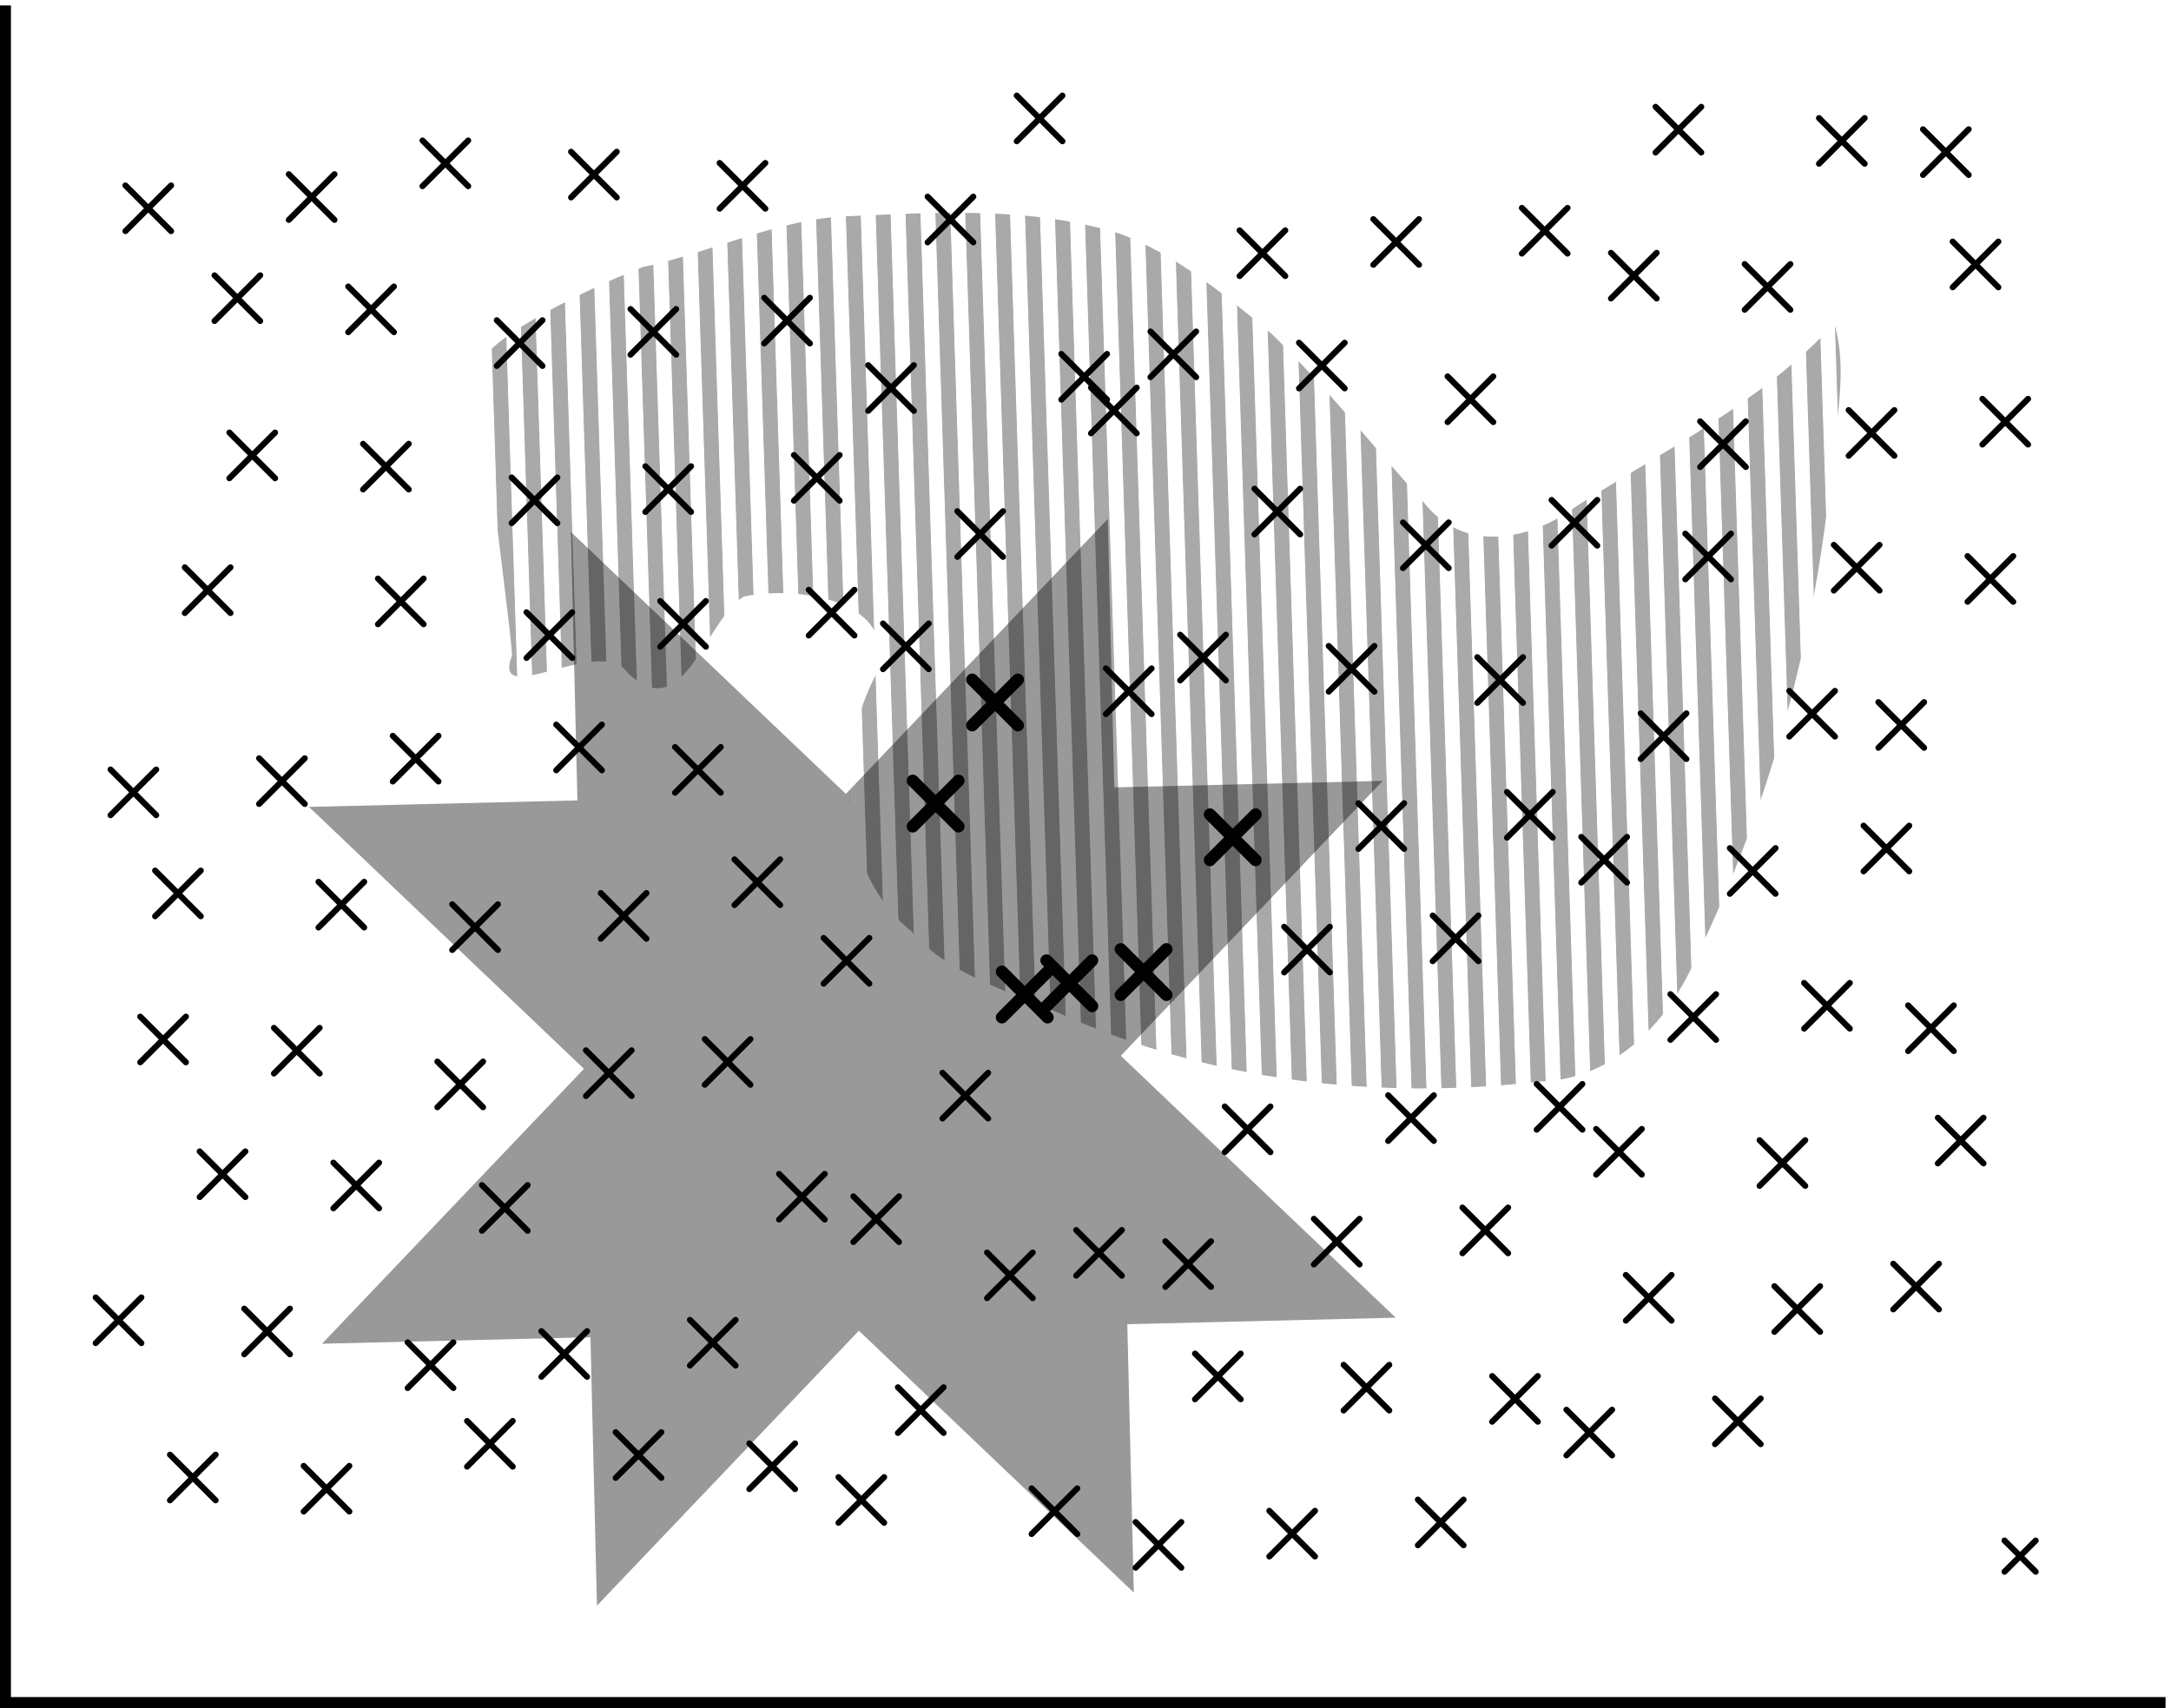
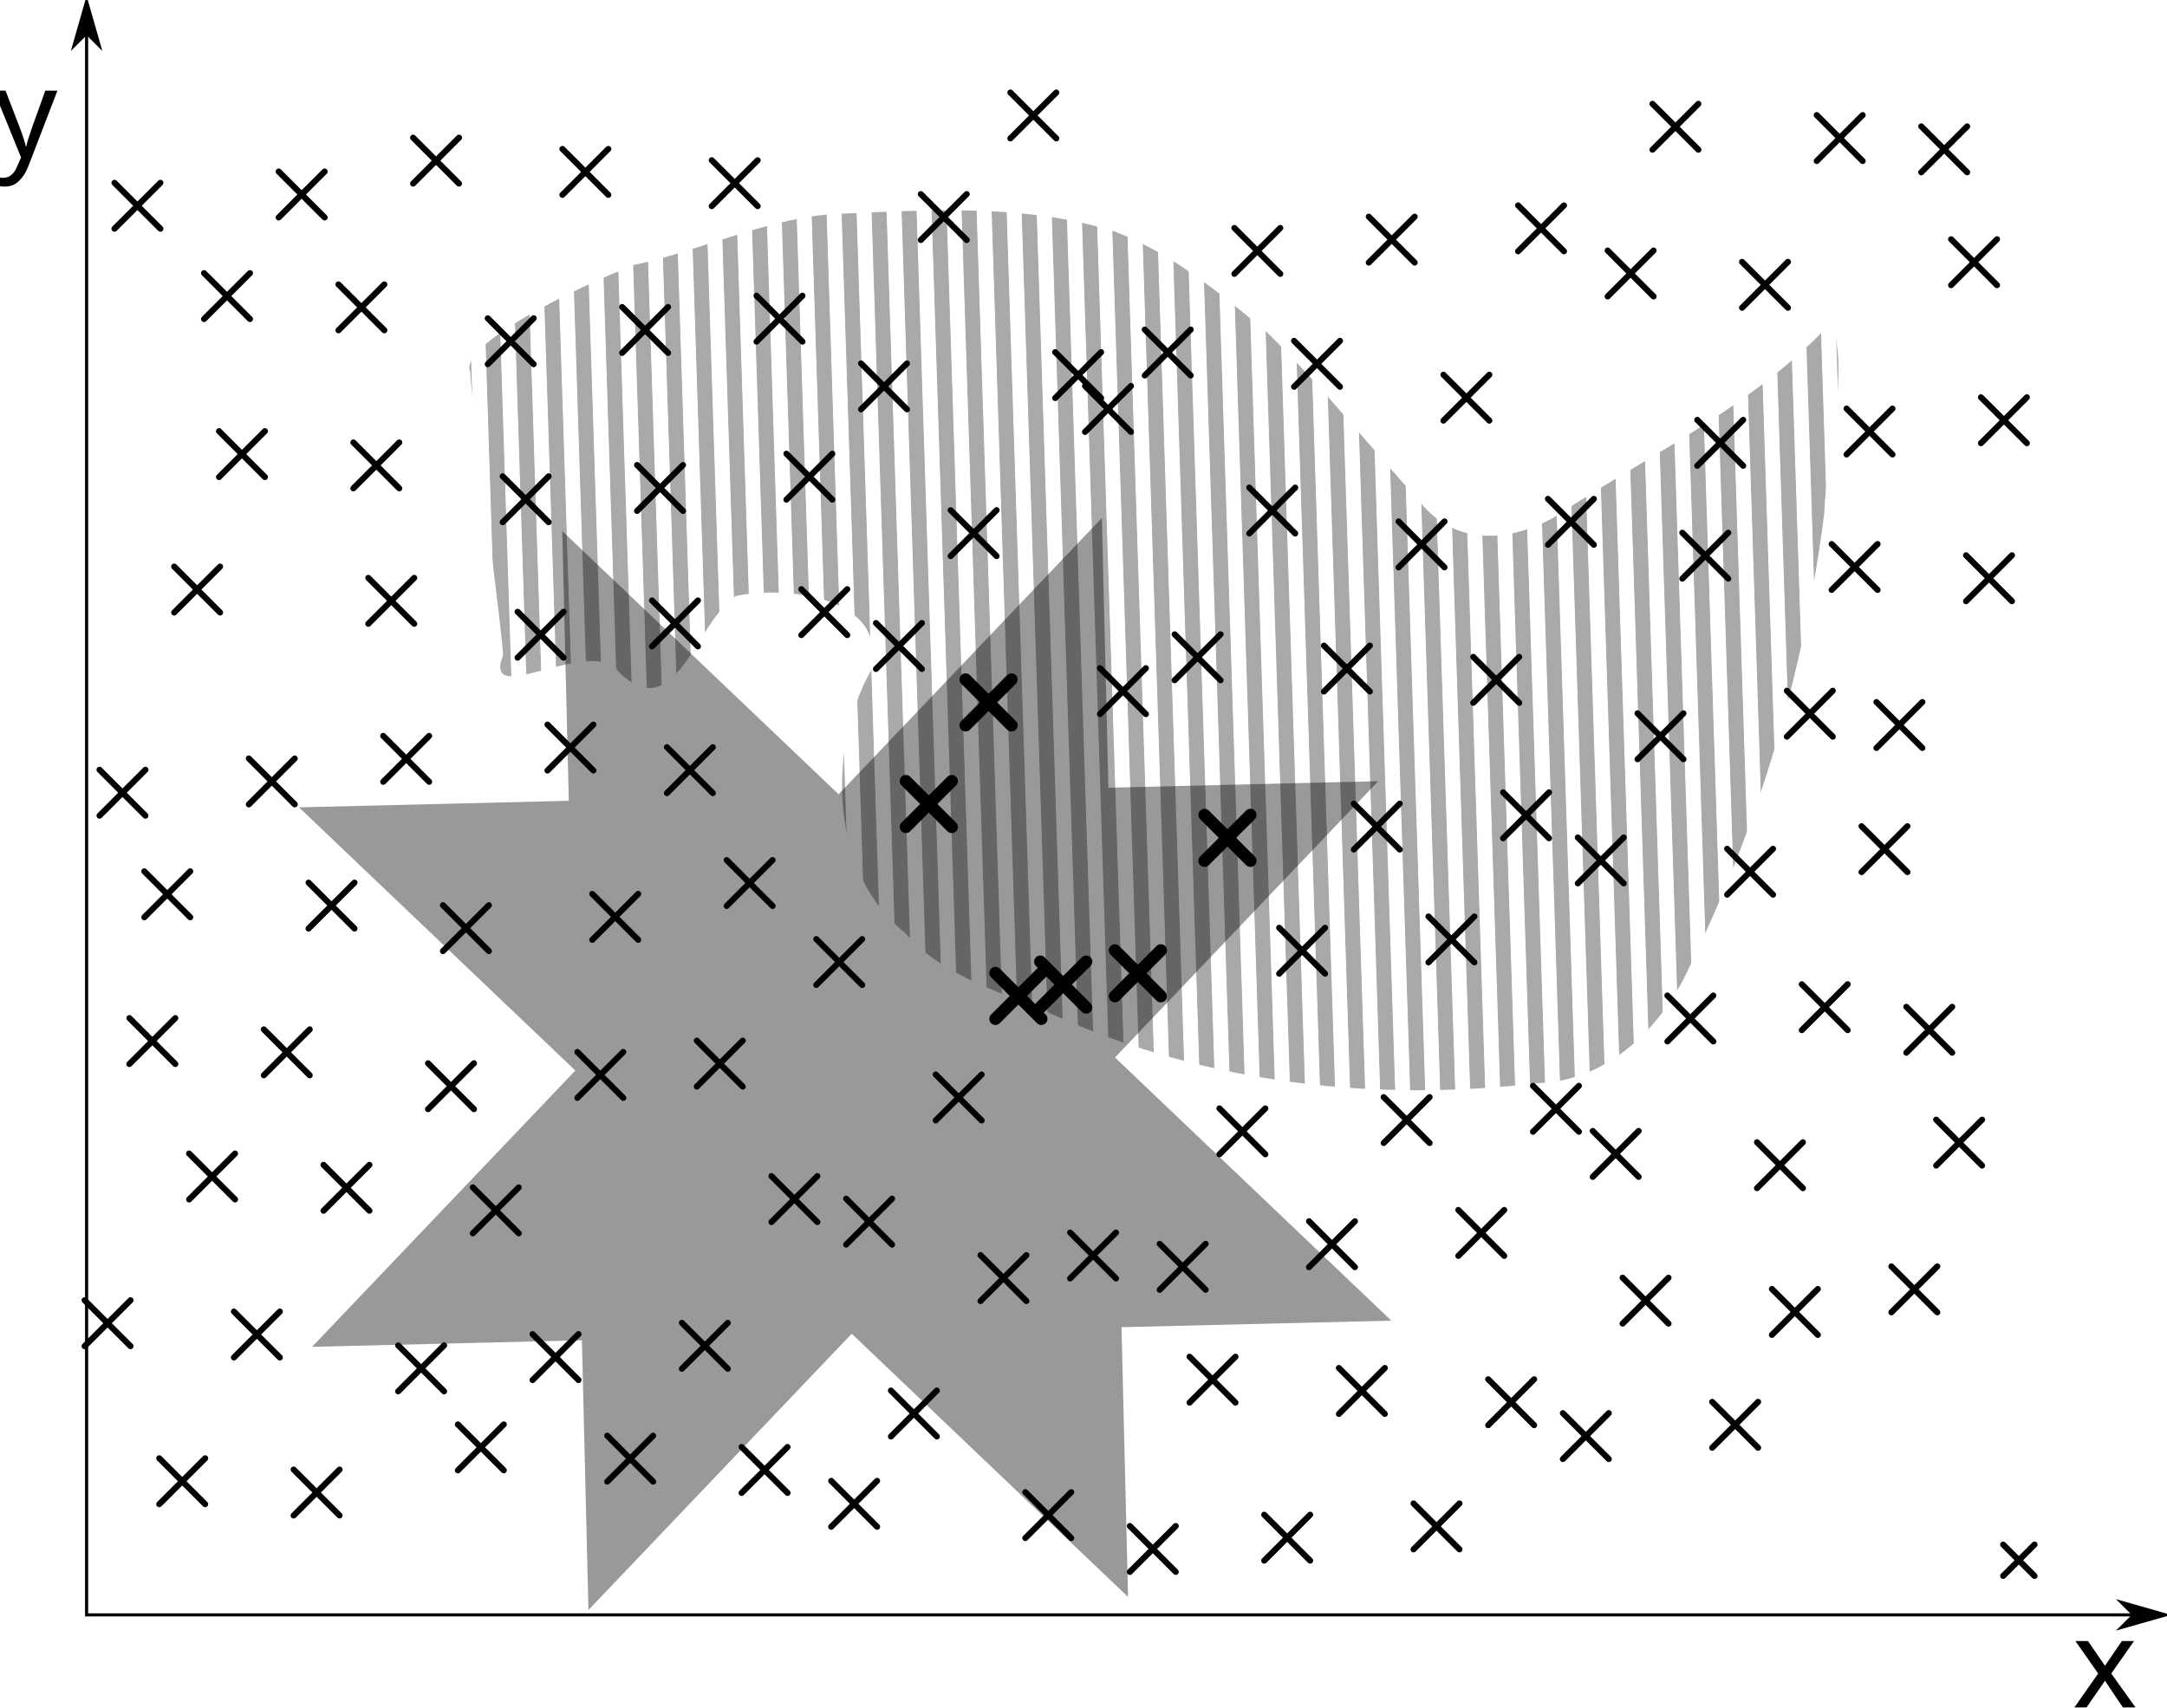
- <svg xmlns="http://www.w3.org/2000/svg" xmlns:xlink="http://www.w3.org/1999/xlink" width="70.354" height="55.354" id="svg2" version="1.1">
+ <svg xmlns="http://www.w3.org/2000/svg" xmlns:xlink="http://www.w3.org/1999/xlink" width="69.867" height="55.063" id="svg2" version="1.1">
  <defs id="defs4">
-     <pattern xlink:href="#Strips1_1" id="pattern8407" patternTransform="matrix(0.4834057,-0.01555934,0.03318862,1.031121,354.8228,394.5472)" />
+     <marker orient="auto" refY="0" refX="0" id="Arrow1Lstart" style="overflow:visible">
+       <path id="path3896" d="M 0,0 5,-5 -12.5,0 5,5 0,0 z" style="fill-rule:evenodd;stroke:#000000;stroke-width:1pt" transform="matrix(0.8,0,0,0.8,10,0)" />
+     </marker>
+     <marker orient="auto" refY="0" refX="0" id="Arrow1Lend" style="overflow:visible">
+       <path id="path3899" d="M 0,0 5,-5 -12.5,0 5,5 0,0 z" style="fill-rule:evenodd;stroke:#000000;stroke-width:1pt" transform="matrix(-0.8,0,0,-0.8,-10,0)" />
+     </marker>
+     <pattern xlink:href="#Strips1_1" id="pattern8407" patternTransform="matrix(0.4834057,-0.01555934,0.03318862,1.031121,357.8228,394.5465)" />
    <pattern id="Strips1_1" patternTransform="translate(0,0) scale(10,10)" height="1" width="2" patternUnits="userSpaceOnUse">
      <rect id="rect5108" height="2" width="1" y="-0.5" x="0" style="fill:black;stroke:none" />
    </pattern>
    <linearGradient id="linearGradient6521">
      <stop style="stop-color:#000000;stop-opacity:1;" offset="0" id="stop6523" />
      <stop id="stop6793" offset="0.326" style="stop-color:#ffffff;stop-opacity:1;" />
      <stop id="stop6791" offset="0.66" style="stop-color:#000000;stop-opacity:1;" />
      <stop style="stop-color:#ffffff;stop-opacity:1;" offset="1" id="stop6525" />
    </linearGradient>
  </defs>
-   <g id="layer1" transform="translate(-189.8228,-202.185)">
-     <path style="fill:none;stroke:#000000;stroke-width:0.354;stroke-linecap:butt;stroke-linejoin:miter;stroke-miterlimit:4;stroke-opacity:1;stroke-dasharray:none" d="m 260,257.362 -70,0 0,-55" id="path2987" />
+   <g id="layer1" transform="translate(-190.196,-202.299)">
+     <path style="fill:none;stroke:#000000;stroke-width:0.1;stroke-linecap:butt;stroke-linejoin:miter;stroke-miterlimit:4;stroke-opacity:1;stroke-dasharray:none;marker-start:url(#Arrow1Lstart);marker-end:url(#Arrow1Lend)" d="m 260.001,254.379 -67.013,0 0,-52.018" id="path2987" />
    <path style="opacity:0.338;fill:url(#pattern8407);fill-opacity:1;stroke:none" d="m 205.365,214.305 c -0.443,-0.866 3.397,-2.731 5.276,-3.461 2.123,-0.45 4.47,-1.582 6.633,-1.651 2.942,-0.127 5.979,-0.324 8.844,0.568 1.817,0.68 3.393,1.973 4.906,3.235 1.739,1.698 3.274,3.631 4.909,5.435 1.314,1.724 3.475,1.279 4.991,0.148 2.859,-1.813 5.963,-3.339 8.342,-5.905 0.557,1.844 -0.187,4.151 -0.253,6.179 -0.642,5.03 -2.079,9.946 -4.257,14.43 -0.92,2.151 -2.73,3.886 -4.983,3.947 -5.23,0.618 -10.632,0.02 -15.523,-2.163 -1.665,-0.744 -3.667,-1.262 -4.873,-2.684 -2.393,-1.89 -2.557,-5.831 -1.107,-8.448 0.638,-2.444 -2.871,-2.752 -4.349,-2.413 -1.272,0.801 -1.935,4.249 -3.767,2.458 -0.877,-1.238 -4.419,1.24 -3.745,-0.536 0.083,-0.042 -1.13,-9.101 -1.045,-9.138" id="path4387" />
    <path style="fill:#000000;fill-opacity:0.399;stroke:none" d="m 225.933,227.703 8.699,-0.211 -8.488,8.91 8.91,8.488 -8.699,0.211 0.211,8.699 -8.91,-8.488 -8.488,8.91 -0.211,-8.699 -8.699,0.211 8.488,-8.91 -8.91,-8.488 8.699,-0.211 -0.211,-8.699 8.91,8.488 8.488,-8.91 z" id="path5895" />
    <path id="path6062" style="fill:none;stroke:#020002;stroke-width:0.195;stroke-linecap:round;stroke-linejoin:miter;stroke-miterlimit:3.6;stroke-opacity:1;stroke-dasharray:none;stroke-dashoffset:0" d="m 195.367,208.195 -1.48,1.48 m 0,-1.48 1.48,1.48" />
    <path id="path6062-1" style="fill:none;stroke:#020002;stroke-width:0.195;stroke-linecap:round;stroke-linejoin:miter;stroke-miterlimit:3.6;stroke-opacity:1;stroke-dasharray:none;stroke-dashoffset:0" d="m 200.662,207.831 -1.48,1.48 m 0,-1.48 1.48,1.48" />
    <path id="path6062-7" style="fill:none;stroke:#020002;stroke-width:0.195;stroke-linecap:round;stroke-linejoin:miter;stroke-miterlimit:3.6;stroke-opacity:1;stroke-dasharray:none;stroke-dashoffset:0" d="m 214.624,207.467 -1.48,1.48 m 0,-1.48 1.48,1.48" />
    <path id="path6062-4" style="fill:none;stroke:#020002;stroke-width:0.195;stroke-linecap:round;stroke-linejoin:miter;stroke-miterlimit:3.6;stroke-opacity:1;stroke-dasharray:none;stroke-dashoffset:0" d="m 209.809,207.103 -1.48,1.48 m 0,-1.48 1.48,1.48" />
    <path id="path6062-0" style="fill:none;stroke:#020002;stroke-width:0.195;stroke-linecap:round;stroke-linejoin:miter;stroke-miterlimit:3.6;stroke-opacity:1;stroke-dasharray:none;stroke-dashoffset:0" d="m 204.995,206.739 -1.48,1.48 m 0,-1.48 1.48,1.48" />
    <path id="path6062-9" style="fill:none;stroke:#020002;stroke-width:0.195;stroke-linecap:round;stroke-linejoin:miter;stroke-miterlimit:3.6;stroke-opacity:1;stroke-dasharray:none;stroke-dashoffset:0" d="m 221.364,208.559 -1.48,1.48 m 0,-1.48 1.48,1.48" />
    <path id="path6062-1-4" style="fill:none;stroke:#020002;stroke-width:0.195;stroke-linecap:round;stroke-linejoin:miter;stroke-miterlimit:3.6;stroke-opacity:1;stroke-dasharray:none;stroke-dashoffset:0" d="m 224.252,205.283 -1.48,1.48 m 0,-1.48 1.48,1.48" />
    <path id="path6062-7-8" style="fill:none;stroke:#020002;stroke-width:0.195;stroke-linecap:round;stroke-linejoin:miter;stroke-miterlimit:3.6;stroke-opacity:1;stroke-dasharray:none;stroke-dashoffset:0" d="m 240.621,208.923 -1.48,1.48 m 0,-1.48 1.48,1.48" />
    <path id="path6062-4-8" style="fill:none;stroke:#020002;stroke-width:0.195;stroke-linecap:round;stroke-linejoin:miter;stroke-miterlimit:3.6;stroke-opacity:1;stroke-dasharray:none;stroke-dashoffset:0" d="m 235.807,209.287 -1.48,1.48 m 0,-1.48 1.48,1.48" />
    <path id="path6062-0-2" style="fill:none;stroke:#020002;stroke-width:0.195;stroke-linecap:round;stroke-linejoin:miter;stroke-miterlimit:3.6;stroke-opacity:1;stroke-dasharray:none;stroke-dashoffset:0" d="m 231.474,209.651 -1.48,1.48 m 0,-1.48 1.48,1.48" />
    <path id="path6062-45" style="fill:none;stroke:#020002;stroke-width:0.195;stroke-linecap:round;stroke-linejoin:miter;stroke-miterlimit:3.6;stroke-opacity:1;stroke-dasharray:none;stroke-dashoffset:0" d="m 198.255,211.108 -1.48,1.48 m 0,-1.48 1.48,1.48" />
    <path id="path6062-1-5" style="fill:none;stroke:#020002;stroke-width:0.195;stroke-linecap:round;stroke-linejoin:miter;stroke-miterlimit:3.6;stroke-opacity:1;stroke-dasharray:none;stroke-dashoffset:0" d="m 202.588,211.471 -1.48,1.48 m 0,-1.48 1.48,1.48" />
    <path id="path6062-7-1" style="fill:none;stroke:#020002;stroke-width:0.195;stroke-linecap:round;stroke-linejoin:miter;stroke-miterlimit:3.6;stroke-opacity:1;stroke-dasharray:none;stroke-dashoffset:0" d="m 216.068,211.836 -1.48,1.48 m 0,-1.48 1.48,1.48" />
    <path id="path6062-4-7" style="fill:none;stroke:#020002;stroke-width:0.195;stroke-linecap:round;stroke-linejoin:miter;stroke-miterlimit:3.6;stroke-opacity:1;stroke-dasharray:none;stroke-dashoffset:0" d="m 211.735,212.2 -1.48,1.48 m 0,-1.48 1.48,1.48" />
    <path id="path6062-0-1" style="fill:none;stroke:#020002;stroke-width:0.195;stroke-linecap:round;stroke-linejoin:miter;stroke-miterlimit:3.6;stroke-opacity:1;stroke-dasharray:none;stroke-dashoffset:0" d="m 207.402,212.564 -1.48,1.48 m 0,-1.48 1.48,1.48" />
    <path id="path6062-15" style="fill:none;stroke:#020002;stroke-width:0.195;stroke-linecap:round;stroke-linejoin:miter;stroke-miterlimit:3.6;stroke-opacity:1;stroke-dasharray:none;stroke-dashoffset:0" d="m 219.438,214.02 -1.48,1.48 m 0,-1.48 1.48,1.48" />
    <path id="path6062-1-2" style="fill:none;stroke:#020002;stroke-width:0.195;stroke-linecap:round;stroke-linejoin:miter;stroke-miterlimit:3.6;stroke-opacity:1;stroke-dasharray:none;stroke-dashoffset:0" d="m 225.697,213.656 -1.48,1.48 m 0,-1.48 1.48,1.48" />
    <path id="path6062-7-7" style="fill:none;stroke:#020002;stroke-width:0.195;stroke-linecap:round;stroke-linejoin:miter;stroke-miterlimit:3.6;stroke-opacity:1;stroke-dasharray:none;stroke-dashoffset:0" d="m 238.214,214.384 -1.48,1.48 m 0,-1.48 1.48,1.48" />
    <path id="path6062-4-6" style="fill:none;stroke:#020002;stroke-width:0.195;stroke-linecap:round;stroke-linejoin:miter;stroke-miterlimit:3.6;stroke-opacity:1;stroke-dasharray:none;stroke-dashoffset:0" d="m 233.399,213.292 -1.48,1.48 m 0,-1.48 1.48,1.48" />
    <path id="path6062-0-14" style="fill:none;stroke:#020002;stroke-width:0.195;stroke-linecap:round;stroke-linejoin:miter;stroke-miterlimit:3.6;stroke-opacity:1;stroke-dasharray:none;stroke-dashoffset:0" d="m 228.585,212.928 -1.48,1.48 m 0,-1.48 1.48,1.48" />
    <path id="path6062-2" style="fill:none;stroke:#020002;stroke-width:0.195;stroke-linecap:round;stroke-linejoin:miter;stroke-miterlimit:3.6;stroke-opacity:1;stroke-dasharray:none;stroke-dashoffset:0" d="m 244.954,205.647 -1.48,1.48 m 0,-1.48 1.48,1.48" />
    <path id="path6062-1-3" style="fill:none;stroke:#020002;stroke-width:0.195;stroke-linecap:round;stroke-linejoin:miter;stroke-miterlimit:3.6;stroke-opacity:1;stroke-dasharray:none;stroke-dashoffset:0" d="m 250.25,206.011 -1.48,1.48 m 0,-1.48 1.48,1.48" />
    <path id="path6062-7-2" style="fill:none;stroke:#020002;stroke-width:0.195;stroke-linecap:round;stroke-linejoin:miter;stroke-miterlimit:3.6;stroke-opacity:1;stroke-dasharray:none;stroke-dashoffset:0" d="m 247.842,210.744 -1.48,1.48 m 0,-1.48 1.48,1.48" />
    <path id="path6062-4-2" style="fill:none;stroke:#020002;stroke-width:0.195;stroke-linecap:round;stroke-linejoin:miter;stroke-miterlimit:3.6;stroke-opacity:1;stroke-dasharray:none;stroke-dashoffset:0" d="m 243.509,210.379 -1.48,1.48 m 0,-1.48 1.48,1.48" />
    <path id="path6062-0-16" style="fill:none;stroke:#020002;stroke-width:0.195;stroke-linecap:round;stroke-linejoin:miter;stroke-miterlimit:3.6;stroke-opacity:1;stroke-dasharray:none;stroke-dashoffset:0" d="m 253.62,206.375 -1.48,1.48 m 0,-1.48 1.48,1.48" />
    <path id="path6062-0-16-8" style="fill:none;stroke:#020002;stroke-width:0.195;stroke-linecap:round;stroke-linejoin:miter;stroke-miterlimit:3.6;stroke-opacity:1;stroke-dasharray:none;stroke-dashoffset:0" d="m 254.582,210.015 -1.48,1.48 m 0,-1.48 1.48,1.48" />
    <path id="path6062-5" style="fill:none;stroke:#020002;stroke-width:0.195;stroke-linecap:round;stroke-linejoin:miter;stroke-miterlimit:3.6;stroke-opacity:1;stroke-dasharray:none;stroke-dashoffset:0" d="m 198.737,216.204 -1.48,1.48 m 0,-1.48 1.48,1.48" />
    <path id="path6062-1-7" style="fill:none;stroke:#020002;stroke-width:0.195;stroke-linecap:round;stroke-linejoin:miter;stroke-miterlimit:3.6;stroke-opacity:1;stroke-dasharray:none;stroke-dashoffset:0" d="m 203.069,216.568 -1.48,1.48 m 0,-1.48 1.48,1.48" />
    <path id="path6062-7-6" style="fill:none;stroke:#020002;stroke-width:0.195;stroke-linecap:round;stroke-linejoin:miter;stroke-miterlimit:3.6;stroke-opacity:1;stroke-dasharray:none;stroke-dashoffset:0" d="m 217.031,216.932 -1.48,1.48 m 0,-1.48 1.48,1.48" />
    <path id="path6062-4-1" style="fill:none;stroke:#020002;stroke-width:0.195;stroke-linecap:round;stroke-linejoin:miter;stroke-miterlimit:3.6;stroke-opacity:1;stroke-dasharray:none;stroke-dashoffset:0" d="m 212.217,217.296 -1.48,1.48 m 0,-1.48 1.48,1.48" />
    <path id="path6062-0-8" style="fill:none;stroke:#020002;stroke-width:0.195;stroke-linecap:round;stroke-linejoin:miter;stroke-miterlimit:3.6;stroke-opacity:1;stroke-dasharray:none;stroke-dashoffset:0" d="m 207.884,217.66 -1.48,1.48 m 0,-1.48 1.48,1.48" />
    <path id="path6062-9-9" style="fill:none;stroke:#020002;stroke-width:0.195;stroke-linecap:round;stroke-linejoin:miter;stroke-miterlimit:3.6;stroke-opacity:1;stroke-dasharray:none;stroke-dashoffset:0" d="m 222.327,218.752 -1.48,1.48 m 0,-1.48 1.48,1.48" />
    <path id="path6062-1-4-2" style="fill:none;stroke:#020002;stroke-width:0.195;stroke-linecap:round;stroke-linejoin:miter;stroke-miterlimit:3.6;stroke-opacity:1;stroke-dasharray:none;stroke-dashoffset:0" d="m 226.659,214.748 -1.48,1.48 m 0,-1.48 1.48,1.48" />
    <path id="path6062-7-8-7" style="fill:none;stroke:#020002;stroke-width:0.195;stroke-linecap:round;stroke-linejoin:miter;stroke-miterlimit:3.6;stroke-opacity:1;stroke-dasharray:none;stroke-dashoffset:0" d="m 241.584,218.388 -1.48,1.48 m 0,-1.48 1.48,1.48" />
    <path id="path6062-4-8-9" style="fill:none;stroke:#020002;stroke-width:0.195;stroke-linecap:round;stroke-linejoin:miter;stroke-miterlimit:3.6;stroke-opacity:1;stroke-dasharray:none;stroke-dashoffset:0" d="m 236.769,219.116 -1.48,1.48 m 0,-1.48 1.48,1.48" />
    <path id="path6062-0-2-5" style="fill:none;stroke:#020002;stroke-width:0.195;stroke-linecap:round;stroke-linejoin:miter;stroke-miterlimit:3.6;stroke-opacity:1;stroke-dasharray:none;stroke-dashoffset:0" d="m 231.955,218.024 -1.48,1.48 m 0,-1.48 1.48,1.48" />
    <path id="path6062-45-4" style="fill:none;stroke:#020002;stroke-width:0.195;stroke-linecap:round;stroke-linejoin:miter;stroke-miterlimit:3.6;stroke-opacity:1;stroke-dasharray:none;stroke-dashoffset:0" d="m 197.292,220.572 -1.48,1.48 m 0,-1.48 1.48,1.48" />
    <path id="path6062-1-5-3" style="fill:none;stroke:#020002;stroke-width:0.195;stroke-linecap:round;stroke-linejoin:miter;stroke-miterlimit:3.6;stroke-opacity:1;stroke-dasharray:none;stroke-dashoffset:0" d="m 203.551,220.936 -1.48,1.48 m 0,-1.48 1.48,1.48" />
    <path id="path6062-7-1-1" style="fill:none;stroke:#020002;stroke-width:0.195;stroke-linecap:round;stroke-linejoin:miter;stroke-miterlimit:3.6;stroke-opacity:1;stroke-dasharray:none;stroke-dashoffset:0" d="m 217.512,221.3 -1.48,1.48 m 0,-1.48 1.48,1.48" />
    <path id="path6062-4-7-2" style="fill:none;stroke:#020002;stroke-width:0.195;stroke-linecap:round;stroke-linejoin:miter;stroke-miterlimit:3.6;stroke-opacity:1;stroke-dasharray:none;stroke-dashoffset:0" d="m 212.698,221.664 -1.48,1.48 m 0,-1.48 1.48,1.48" />
    <path id="path6062-0-1-3" style="fill:none;stroke:#020002;stroke-width:0.195;stroke-linecap:round;stroke-linejoin:miter;stroke-miterlimit:3.6;stroke-opacity:1;stroke-dasharray:none;stroke-dashoffset:0" d="m 208.365,222.028 -1.48,1.48 m 0,-1.48 1.48,1.48" />
    <path id="path6062-15-3" style="fill:none;stroke:#020002;stroke-width:0.195;stroke-linecap:round;stroke-linejoin:miter;stroke-miterlimit:3.6;stroke-opacity:1;stroke-dasharray:none;stroke-dashoffset:0" d="m 219.919,222.392 -1.48,1.48 m 0,-1.48 1.48,1.48" />
    <path id="path6062-1-2-4" style="fill:none;stroke:#020002;stroke-width:0.195;stroke-linecap:round;stroke-linejoin:miter;stroke-miterlimit:3.6;stroke-opacity:1;stroke-dasharray:none;stroke-dashoffset:0" d="m 227.141,223.848 -1.48,1.48 m 0,-1.48 1.48,1.48" />
    <path id="path6062-7-7-1" style="fill:none;stroke:#020002;stroke-width:0.195;stroke-linecap:round;stroke-linejoin:miter;stroke-miterlimit:3.6;stroke-opacity:1;stroke-dasharray:none;stroke-dashoffset:0" d="m 239.177,223.484 -1.48,1.48 m 0,-1.48 1.48,1.48" />
    <path id="path6062-4-6-1" style="fill:none;stroke:#020002;stroke-width:0.195;stroke-linecap:round;stroke-linejoin:miter;stroke-miterlimit:3.6;stroke-opacity:1;stroke-dasharray:none;stroke-dashoffset:0" d="m 234.362,223.12 -1.48,1.48 m 0,-1.48 1.48,1.48" />
    <path id="path6062-0-14-3" style="fill:none;stroke:#020002;stroke-width:0.195;stroke-linecap:round;stroke-linejoin:miter;stroke-miterlimit:3.6;stroke-opacity:1;stroke-dasharray:none;stroke-dashoffset:0" d="m 229.548,222.756 -1.48,1.48 m 0,-1.48 1.48,1.48" />
    <path id="path6062-2-8" style="fill:none;stroke:#020002;stroke-width:0.195;stroke-linecap:round;stroke-linejoin:miter;stroke-miterlimit:3.6;stroke-opacity:1;stroke-dasharray:none;stroke-dashoffset:0" d="m 246.398,215.84 -1.48,1.48 m 0,-1.48 1.48,1.48" />
    <path id="path6062-1-3-7" style="fill:none;stroke:#020002;stroke-width:0.195;stroke-linecap:round;stroke-linejoin:miter;stroke-miterlimit:3.6;stroke-opacity:1;stroke-dasharray:none;stroke-dashoffset:0" d="m 251.212,215.476 -1.48,1.48 m 0,-1.48 1.48,1.48" />
    <path id="path6062-7-2-4" style="fill:none;stroke:#020002;stroke-width:0.195;stroke-linecap:round;stroke-linejoin:miter;stroke-miterlimit:3.6;stroke-opacity:1;stroke-dasharray:none;stroke-dashoffset:0" d="m 250.731,219.844 -1.48,1.48 m 0,-1.48 1.48,1.48" />
    <path id="path6062-4-2-2" style="fill:none;stroke:#020002;stroke-width:0.195;stroke-linecap:round;stroke-linejoin:miter;stroke-miterlimit:3.6;stroke-opacity:1;stroke-dasharray:none;stroke-dashoffset:0" d="m 245.917,219.48 -1.48,1.48 m 0,-1.48 1.48,1.48" />
    <path id="path6062-0-16-7" style="fill:none;stroke:#020002;stroke-width:0.195;stroke-linecap:round;stroke-linejoin:miter;stroke-miterlimit:3.6;stroke-opacity:1;stroke-dasharray:none;stroke-dashoffset:0" d="m 255.545,215.112 -1.48,1.48 m 0,-1.48 1.48,1.48" />
    <path id="path6062-0-16-8-7" style="fill:none;stroke:#020002;stroke-width:0.195;stroke-linecap:round;stroke-linejoin:miter;stroke-miterlimit:3.6;stroke-opacity:1;stroke-dasharray:none;stroke-dashoffset:0" d="m 255.064,220.208 -1.48,1.48 m 0,-1.48 1.48,1.48" />
    <path id="path6062-93" style="fill:none;stroke:#020002;stroke-width:0.195;stroke-linecap:round;stroke-linejoin:miter;stroke-miterlimit:3.6;stroke-opacity:1;stroke-dasharray:none;stroke-dashoffset:0" d="m 194.885,227.124 -1.48,1.48 m 0,-1.48 1.48,1.48" />
    <path id="path6062-1-1" style="fill:none;stroke:#020002;stroke-width:0.195;stroke-linecap:round;stroke-linejoin:miter;stroke-miterlimit:3.6;stroke-opacity:1;stroke-dasharray:none;stroke-dashoffset:0" d="m 199.699,226.76 -1.48,1.48 m 0,-1.48 1.48,1.48" />
    <path id="path6062-7-9" style="fill:none;stroke:#020002;stroke-width:0.195;stroke-linecap:round;stroke-linejoin:miter;stroke-miterlimit:3.6;stroke-opacity:1;stroke-dasharray:none;stroke-dashoffset:0" d="m 213.179,226.396 -1.48,1.48 m 0,-1.48 1.48,1.48" />
    <path id="path6062-4-86" style="fill:none;stroke:#020002;stroke-width:0.195;stroke-linecap:round;stroke-linejoin:miter;stroke-miterlimit:3.6;stroke-opacity:1;stroke-dasharray:none;stroke-dashoffset:0" d="m 209.328,225.668 -1.48,1.48 m 0,-1.48 1.48,1.48" />
    <path id="path6062-0-5" style="fill:none;stroke:#020002;stroke-width:0.195;stroke-linecap:round;stroke-linejoin:miter;stroke-miterlimit:3.6;stroke-opacity:1;stroke-dasharray:none;stroke-dashoffset:0" d="m 204.032,226.032 -1.48,1.48 m 0,-1.48 1.48,1.48" />
    <path id="path6062-9-0" style="fill:none;stroke:#020002;stroke-width:0.395;stroke-linecap:round;stroke-linejoin:miter;stroke-miterlimit:3.6;stroke-opacity:1;stroke-dasharray:none;stroke-dashoffset:0" d="m 220.882,227.488 -1.48,1.48 m 0,-1.48 1.48,1.48" />
    <path id="path6062-1-4-28" style="fill:none;stroke:#020002;stroke-width:0.395;stroke-linecap:round;stroke-linejoin:miter;stroke-miterlimit:3.6;stroke-opacity:1;stroke-dasharray:none;stroke-dashoffset:0" d="m 222.808,224.212 -1.48,1.48 m 0,-1.48 1.48,1.48" />
    <path id="path6062-7-8-6" style="fill:none;stroke:#020002;stroke-width:0.195;stroke-linecap:round;stroke-linejoin:miter;stroke-miterlimit:3.6;stroke-opacity:1;stroke-dasharray:none;stroke-dashoffset:0" d="m 240.139,227.852 -1.48,1.48 m 0,-1.48 1.48,1.48" />
    <path id="path6062-4-8-0" style="fill:none;stroke:#020002;stroke-width:0.195;stroke-linecap:round;stroke-linejoin:miter;stroke-miterlimit:3.6;stroke-opacity:1;stroke-dasharray:none;stroke-dashoffset:0" d="m 235.325,228.216 -1.48,1.48 m 0,-1.48 1.48,1.48" />
    <path id="path6062-0-2-2" style="fill:none;stroke:#020002;stroke-width:0.395;stroke-linecap:round;stroke-linejoin:miter;stroke-miterlimit:3.6;stroke-opacity:1;stroke-dasharray:none;stroke-dashoffset:0" d="m 230.511,228.58 -1.48,1.48 m 0,-1.48 1.48,1.48" />
    <path id="path6062-45-48" style="fill:none;stroke:#020002;stroke-width:0.195;stroke-linecap:round;stroke-linejoin:miter;stroke-miterlimit:3.6;stroke-opacity:1;stroke-dasharray:none;stroke-dashoffset:0" d="m 196.329,230.4 -1.48,1.48 m 0,-1.48 1.48,1.48" />
    <path id="path6062-1-5-6" style="fill:none;stroke:#020002;stroke-width:0.195;stroke-linecap:round;stroke-linejoin:miter;stroke-miterlimit:3.6;stroke-opacity:1;stroke-dasharray:none;stroke-dashoffset:0" d="m 201.625,230.764 -1.48,1.48 m 0,-1.48 1.48,1.48" />
    <path id="path6062-7-1-5" style="fill:none;stroke:#020002;stroke-width:0.195;stroke-linecap:round;stroke-linejoin:miter;stroke-miterlimit:3.6;stroke-opacity:1;stroke-dasharray:none;stroke-dashoffset:0" d="m 215.105,230.036 -1.48,1.48 m 0,-1.48 1.48,1.48" />
    <path id="path6062-4-7-0" style="fill:none;stroke:#020002;stroke-width:0.195;stroke-linecap:round;stroke-linejoin:miter;stroke-miterlimit:3.6;stroke-opacity:1;stroke-dasharray:none;stroke-dashoffset:0" d="m 210.772,231.128 -1.48,1.48 m 0,-1.48 1.48,1.48" />
    <path id="path6062-0-1-9" style="fill:none;stroke:#020002;stroke-width:0.195;stroke-linecap:round;stroke-linejoin:miter;stroke-miterlimit:3.6;stroke-opacity:1;stroke-dasharray:none;stroke-dashoffset:0" d="m 205.958,231.492 -1.48,1.48 m 0,-1.48 1.48,1.48" />
    <path id="path6062-15-0" style="fill:none;stroke:#020002;stroke-width:0.195;stroke-linecap:round;stroke-linejoin:miter;stroke-miterlimit:3.6;stroke-opacity:1;stroke-dasharray:none;stroke-dashoffset:0" d="m 217.994,232.584 -1.48,1.48 m 0,-1.48 1.48,1.48" />
    <path id="path6062-1-2-0" style="fill:none;stroke:#020002;stroke-width:0.395;stroke-linecap:round;stroke-linejoin:miter;stroke-miterlimit:3.6;stroke-opacity:1;stroke-dasharray:none;stroke-dashoffset:0" d="m 225.215,233.312 -1.48,1.48 m 0,-1.48 1.48,1.48" />
    <path id="path6062-7-7-6" style="fill:none;stroke:#020002;stroke-width:0.195;stroke-linecap:round;stroke-linejoin:miter;stroke-miterlimit:3.6;stroke-opacity:1;stroke-dasharray:none;stroke-dashoffset:0" d="m 237.732,231.856 -1.48,1.48 m 0,-1.48 1.48,1.48" />
    <path id="path6062-4-6-13" style="fill:none;stroke:#020002;stroke-width:0.195;stroke-linecap:round;stroke-linejoin:miter;stroke-miterlimit:3.6;stroke-opacity:1;stroke-dasharray:none;stroke-dashoffset:0" d="m 232.918,232.22 -1.48,1.48 m 0,-1.48 1.48,1.48" />
    <path id="path6062-0-14-8" style="fill:none;stroke:#020002;stroke-width:0.395;stroke-linecap:round;stroke-linejoin:miter;stroke-miterlimit:3.6;stroke-opacity:1;stroke-dasharray:none;stroke-dashoffset:0" d="m 227.622,232.948 -1.48,1.48 m 0,-1.48 1.48,1.48" />
    <path id="path6062-2-9" style="fill:none;stroke:#020002;stroke-width:0.195;stroke-linecap:round;stroke-linejoin:miter;stroke-miterlimit:3.6;stroke-opacity:1;stroke-dasharray:none;stroke-dashoffset:0" d="m 244.472,225.304 -1.48,1.48 m 0,-1.48 1.48,1.48" />
    <path id="path6062-1-3-3" style="fill:none;stroke:#020002;stroke-width:0.195;stroke-linecap:round;stroke-linejoin:miter;stroke-miterlimit:3.6;stroke-opacity:1;stroke-dasharray:none;stroke-dashoffset:0" d="m 249.287,224.576 -1.48,1.48 m 0,-1.48 1.48,1.48" />
    <path id="path6062-7-2-44" style="fill:none;stroke:#020002;stroke-width:0.195;stroke-linecap:round;stroke-linejoin:miter;stroke-miterlimit:3.6;stroke-opacity:1;stroke-dasharray:none;stroke-dashoffset:0" d="m 247.361,229.672 -1.48,1.48 m 0,-1.48 1.48,1.48" />
    <path id="path6062-4-2-6" style="fill:none;stroke:#020002;stroke-width:0.195;stroke-linecap:round;stroke-linejoin:miter;stroke-miterlimit:3.6;stroke-opacity:1;stroke-dasharray:none;stroke-dashoffset:0" d="m 242.547,229.308 -1.48,1.48 m 0,-1.48 1.48,1.48" />
    <path id="path6062-0-16-0" style="fill:none;stroke:#020002;stroke-width:0.195;stroke-linecap:round;stroke-linejoin:miter;stroke-miterlimit:3.6;stroke-opacity:1;stroke-dasharray:none;stroke-dashoffset:0" d="m 252.175,224.94 -1.48,1.48 m 0,-1.48 1.48,1.48" />
    <path id="path6062-0-16-8-6" style="fill:none;stroke:#020002;stroke-width:0.195;stroke-linecap:round;stroke-linejoin:miter;stroke-miterlimit:3.6;stroke-opacity:1;stroke-dasharray:none;stroke-dashoffset:0" d="m 251.694,228.944 -1.48,1.48 m 0,-1.48 1.48,1.48" />
    <path id="path6062-6" style="fill:none;stroke:#020002;stroke-width:0.195;stroke-linecap:round;stroke-linejoin:miter;stroke-miterlimit:3.6;stroke-opacity:1;stroke-dasharray:none;stroke-dashoffset:0" d="m 195.848,235.133 -1.48,1.48 m 0,-1.48 1.48,1.48" />
    <path id="path6062-1-18" style="fill:none;stroke:#020002;stroke-width:0.195;stroke-linecap:round;stroke-linejoin:miter;stroke-miterlimit:3.6;stroke-opacity:1;stroke-dasharray:none;stroke-dashoffset:0" d="m 200.181,235.497 -1.48,1.48 m 0,-1.48 1.48,1.48" />
    <path id="path6062-7-4" style="fill:none;stroke:#020002;stroke-width:0.195;stroke-linecap:round;stroke-linejoin:miter;stroke-miterlimit:3.6;stroke-opacity:1;stroke-dasharray:none;stroke-dashoffset:0" d="m 214.142,235.861 -1.48,1.48 m 0,-1.48 1.48,1.48" />
    <path id="path6062-4-9" style="fill:none;stroke:#020002;stroke-width:0.195;stroke-linecap:round;stroke-linejoin:miter;stroke-miterlimit:3.6;stroke-opacity:1;stroke-dasharray:none;stroke-dashoffset:0" d="m 210.291,236.225 -1.48,1.48 m 0,-1.48 1.48,1.48" />
    <path id="path6062-0-6" style="fill:none;stroke:#020002;stroke-width:0.195;stroke-linecap:round;stroke-linejoin:miter;stroke-miterlimit:3.6;stroke-opacity:1;stroke-dasharray:none;stroke-dashoffset:0" d="m 205.477,236.589 -1.48,1.48 m 0,-1.48 1.48,1.48" />
    <path id="path6062-9-3" style="fill:none;stroke:#020002;stroke-width:0.195;stroke-linecap:round;stroke-linejoin:miter;stroke-miterlimit:3.6;stroke-opacity:1;stroke-dasharray:none;stroke-dashoffset:0" d="m 221.845,236.953 -1.48,1.48 m 0,-1.48 1.48,1.48" />
    <path id="path6062-1-4-7" style="fill:none;stroke:#020002;stroke-width:0.395;stroke-linecap:round;stroke-linejoin:miter;stroke-miterlimit:3.6;stroke-opacity:1;stroke-dasharray:none;stroke-dashoffset:0" d="m 223.771,233.677 -1.48,1.48 m 0,-1.48 1.48,1.48" />
    <path id="path6062-7-8-8" style="fill:none;stroke:#020002;stroke-width:0.195;stroke-linecap:round;stroke-linejoin:miter;stroke-miterlimit:3.6;stroke-opacity:1;stroke-dasharray:none;stroke-dashoffset:0" d="m 241.102,237.317 -1.48,1.48 m 0,-1.48 1.48,1.48" />
    <path id="path6062-4-8-8" style="fill:none;stroke:#020002;stroke-width:0.195;stroke-linecap:round;stroke-linejoin:miter;stroke-miterlimit:3.6;stroke-opacity:1;stroke-dasharray:none;stroke-dashoffset:0" d="m 236.288,237.681 -1.48,1.48 m 0,-1.48 1.48,1.48" />
    <path id="path6062-0-2-29" style="fill:none;stroke:#020002;stroke-width:0.195;stroke-linecap:round;stroke-linejoin:miter;stroke-miterlimit:3.6;stroke-opacity:1;stroke-dasharray:none;stroke-dashoffset:0" d="m 230.992,238.045 -1.48,1.48 m 0,-1.48 1.48,1.48" />
    <path id="path6062-45-1" style="fill:none;stroke:#020002;stroke-width:0.195;stroke-linecap:round;stroke-linejoin:miter;stroke-miterlimit:3.6;stroke-opacity:1;stroke-dasharray:none;stroke-dashoffset:0" d="m 197.774,239.501 -1.48,1.48 m 0,-1.48 1.48,1.48" />
    <path id="path6062-1-5-35" style="fill:none;stroke:#020002;stroke-width:0.195;stroke-linecap:round;stroke-linejoin:miter;stroke-miterlimit:3.6;stroke-opacity:1;stroke-dasharray:none;stroke-dashoffset:0" d="m 202.107,239.865 -1.48,1.48 m 0,-1.48 1.48,1.48" />
    <path id="path6062-7-1-9" style="fill:none;stroke:#020002;stroke-width:0.195;stroke-linecap:round;stroke-linejoin:miter;stroke-miterlimit:3.6;stroke-opacity:1;stroke-dasharray:none;stroke-dashoffset:0" d="m 216.549,240.229 -1.48,1.48 m 0,-1.48 1.48,1.48" />
    <path id="path6062-0-1-4" style="fill:none;stroke:#020002;stroke-width:0.195;stroke-linecap:round;stroke-linejoin:miter;stroke-miterlimit:3.6;stroke-opacity:1;stroke-dasharray:none;stroke-dashoffset:0" d="m 206.921,240.593 -1.48,1.48 m 0,-1.48 1.48,1.48" />
    <path id="path6062-15-07" style="fill:none;stroke:#020002;stroke-width:0.195;stroke-linecap:round;stroke-linejoin:miter;stroke-miterlimit:3.6;stroke-opacity:1;stroke-dasharray:none;stroke-dashoffset:0" d="m 218.957,240.957 -1.48,1.48 m 0,-1.48 1.48,1.48" />
    <path id="path6062-1-2-6" style="fill:none;stroke:#020002;stroke-width:0.195;stroke-linecap:round;stroke-linejoin:miter;stroke-miterlimit:3.6;stroke-opacity:1;stroke-dasharray:none;stroke-dashoffset:0" d="m 226.178,242.049 -1.48,1.48 m 0,-1.48 1.48,1.48" />
    <path id="path6062-7-7-3" style="fill:none;stroke:#020002;stroke-width:0.195;stroke-linecap:round;stroke-linejoin:miter;stroke-miterlimit:3.6;stroke-opacity:1;stroke-dasharray:none;stroke-dashoffset:0" d="m 238.695,241.321 -1.48,1.48 m 0,-1.48 1.48,1.48" />
    <path id="path6062-4-6-6" style="fill:none;stroke:#020002;stroke-width:0.195;stroke-linecap:round;stroke-linejoin:miter;stroke-miterlimit:3.6;stroke-opacity:1;stroke-dasharray:none;stroke-dashoffset:0" d="m 233.881,241.685 -1.48,1.48 m 0,-1.48 1.48,1.48" />
    <path id="path6062-0-14-1" style="fill:none;stroke:#020002;stroke-width:0.195;stroke-linecap:round;stroke-linejoin:miter;stroke-miterlimit:3.6;stroke-opacity:1;stroke-dasharray:none;stroke-dashoffset:0" d="m 229.067,242.413 -1.48,1.48 m 0,-1.48 1.48,1.48" />
    <path id="path6062-2-5" style="fill:none;stroke:#020002;stroke-width:0.195;stroke-linecap:round;stroke-linejoin:miter;stroke-miterlimit:3.6;stroke-opacity:1;stroke-dasharray:none;stroke-dashoffset:0" d="m 245.435,234.405 -1.48,1.48 m 0,-1.48 1.48,1.48" />
    <path id="path6062-1-3-4" style="fill:none;stroke:#020002;stroke-width:0.195;stroke-linecap:round;stroke-linejoin:miter;stroke-miterlimit:3.6;stroke-opacity:1;stroke-dasharray:none;stroke-dashoffset:0" d="m 249.768,234.041 -1.48,1.48 m 0,-1.48 1.48,1.48" />
    <path id="path6062-7-2-2" style="fill:none;stroke:#020002;stroke-width:0.195;stroke-linecap:round;stroke-linejoin:miter;stroke-miterlimit:3.6;stroke-opacity:1;stroke-dasharray:none;stroke-dashoffset:0" d="m 248.324,239.137 -1.48,1.48 m 0,-1.48 1.48,1.48" />
    <path id="path6062-4-2-0" style="fill:none;stroke:#020002;stroke-width:0.195;stroke-linecap:round;stroke-linejoin:miter;stroke-miterlimit:3.6;stroke-opacity:1;stroke-dasharray:none;stroke-dashoffset:0" d="m 243.028,238.773 -1.48,1.48 m 0,-1.48 1.48,1.48" />
    <path id="path6062-0-16-9" style="fill:none;stroke:#020002;stroke-width:0.195;stroke-linecap:round;stroke-linejoin:miter;stroke-miterlimit:3.6;stroke-opacity:1;stroke-dasharray:none;stroke-dashoffset:0" d="m 253.138,234.769 -1.48,1.48 m 0,-1.48 1.48,1.48" />
    <path id="path6062-0-16-8-73" style="fill:none;stroke:#020002;stroke-width:0.195;stroke-linecap:round;stroke-linejoin:miter;stroke-miterlimit:3.6;stroke-opacity:1;stroke-dasharray:none;stroke-dashoffset:0" d="m 254.101,238.409 -1.48,1.48 m 0,-1.48 1.48,1.48" />
    <path id="path6062-8" style="fill:none;stroke:#020002;stroke-width:0.195;stroke-linecap:round;stroke-linejoin:miter;stroke-miterlimit:3.6;stroke-opacity:1;stroke-dasharray:none;stroke-dashoffset:0" d="m 194.404,244.233 -1.48,1.48 m 0,-1.48 1.48,1.48" />
    <path id="path6062-1-26" style="fill:none;stroke:#020002;stroke-width:0.195;stroke-linecap:round;stroke-linejoin:miter;stroke-miterlimit:3.6;stroke-opacity:1;stroke-dasharray:none;stroke-dashoffset:0" d="m 199.218,244.597 -1.48,1.48 m 0,-1.48 1.48,1.48" />
    <path id="path6062-7-60" style="fill:none;stroke:#020002;stroke-width:0.195;stroke-linecap:round;stroke-linejoin:miter;stroke-miterlimit:3.6;stroke-opacity:1;stroke-dasharray:none;stroke-dashoffset:0" d="m 213.661,244.961 -1.48,1.48 m 0,-1.48 1.48,1.48" />
    <path id="path6062-4-3" style="fill:none;stroke:#020002;stroke-width:0.195;stroke-linecap:round;stroke-linejoin:miter;stroke-miterlimit:3.6;stroke-opacity:1;stroke-dasharray:none;stroke-dashoffset:0" d="m 208.847,245.325 -1.48,1.48 m 0,-1.48 1.48,1.48" />
    <path id="path6062-0-80" style="fill:none;stroke:#020002;stroke-width:0.195;stroke-linecap:round;stroke-linejoin:miter;stroke-miterlimit:3.6;stroke-opacity:1;stroke-dasharray:none;stroke-dashoffset:0" d="m 204.514,245.689 -1.48,1.48 m 0,-1.48 1.48,1.48" />
    <path id="path6062-9-1" style="fill:none;stroke:#020002;stroke-width:0.195;stroke-linecap:round;stroke-linejoin:miter;stroke-miterlimit:3.6;stroke-opacity:1;stroke-dasharray:none;stroke-dashoffset:0" d="m 220.401,247.145 -1.48,1.48 m 0,-1.48 1.48,1.48" />
    <path id="path6062-1-4-25" style="fill:none;stroke:#020002;stroke-width:0.195;stroke-linecap:round;stroke-linejoin:miter;stroke-miterlimit:3.6;stroke-opacity:1;stroke-dasharray:none;stroke-dashoffset:0" d="m 223.289,242.777 -1.48,1.48 m 0,-1.48 1.48,1.48" />
    <path id="path6062-7-8-0" style="fill:none;stroke:#020002;stroke-width:0.195;stroke-linecap:round;stroke-linejoin:miter;stroke-miterlimit:3.6;stroke-opacity:1;stroke-dasharray:none;stroke-dashoffset:0" d="m 239.658,246.781 -1.48,1.48 m 0,-1.48 1.48,1.48" />
    <path id="path6062-4-8-94" style="fill:none;stroke:#020002;stroke-width:0.195;stroke-linecap:round;stroke-linejoin:miter;stroke-miterlimit:3.6;stroke-opacity:1;stroke-dasharray:none;stroke-dashoffset:0" d="m 234.844,246.417 -1.48,1.48 m 0,-1.48 1.48,1.48" />
    <path id="path6062-0-2-7" style="fill:none;stroke:#020002;stroke-width:0.195;stroke-linecap:round;stroke-linejoin:miter;stroke-miterlimit:3.6;stroke-opacity:1;stroke-dasharray:none;stroke-dashoffset:0" d="m 230.029,246.053 -1.48,1.48 m 0,-1.48 1.48,1.48" />
    <path id="path6062-45-8" style="fill:none;stroke:#020002;stroke-width:0.195;stroke-linecap:round;stroke-linejoin:miter;stroke-miterlimit:3.6;stroke-opacity:1;stroke-dasharray:none;stroke-dashoffset:0" d="m 196.811,249.329 -1.48,1.48 m 0,-1.48 1.48,1.48" />
    <path id="path6062-1-5-351" style="fill:none;stroke:#020002;stroke-width:0.195;stroke-linecap:round;stroke-linejoin:miter;stroke-miterlimit:3.6;stroke-opacity:1;stroke-dasharray:none;stroke-dashoffset:0" d="m 201.144,249.693 -1.48,1.48 m 0,-1.48 1.48,1.48" />
    <path id="path6062-7-1-2" style="fill:none;stroke:#020002;stroke-width:0.195;stroke-linecap:round;stroke-linejoin:miter;stroke-miterlimit:3.6;stroke-opacity:1;stroke-dasharray:none;stroke-dashoffset:0" d="m 215.587,248.965 -1.48,1.48 m 0,-1.48 1.48,1.48" />
    <path id="path6062-4-7-01" style="fill:none;stroke:#020002;stroke-width:0.195;stroke-linecap:round;stroke-linejoin:miter;stroke-miterlimit:3.6;stroke-opacity:1;stroke-dasharray:none;stroke-dashoffset:0" d="m 211.254,248.601 -1.48,1.48 m 0,-1.48 1.48,1.48" />
    <path id="path6062-0-1-6" style="fill:none;stroke:#020002;stroke-width:0.195;stroke-linecap:round;stroke-linejoin:miter;stroke-miterlimit:3.6;stroke-opacity:1;stroke-dasharray:none;stroke-dashoffset:0" d="m 206.439,248.237 -1.48,1.48 m 0,-1.48 1.48,1.48" />
    <path id="path6062-15-4" style="fill:none;stroke:#020002;stroke-width:0.195;stroke-linecap:round;stroke-linejoin:miter;stroke-miterlimit:3.6;stroke-opacity:1;stroke-dasharray:none;stroke-dashoffset:0" d="m 218.475,250.057 -1.48,1.48 m 0,-1.48 1.48,1.48" />
    <path id="path6062-1-2-06" style="fill:none;stroke:#020002;stroke-width:0.195;stroke-linecap:round;stroke-linejoin:miter;stroke-miterlimit:3.6;stroke-opacity:1;stroke-dasharray:none;stroke-dashoffset:0" d="m 224.734,250.421 -1.48,1.48 m 0,-1.48 1.48,1.48" />
    <path id="path6062-7-7-18" style="fill:none;stroke:#020002;stroke-width:0.195;stroke-linecap:round;stroke-linejoin:miter;stroke-miterlimit:3.6;stroke-opacity:1;stroke-dasharray:none;stroke-dashoffset:0" d="m 237.251,250.785 -1.48,1.48 m 0,-1.48 1.48,1.48" />
    <path id="path6062-4-6-9" style="fill:none;stroke:#020002;stroke-width:0.195;stroke-linecap:round;stroke-linejoin:miter;stroke-miterlimit:3.6;stroke-opacity:1;stroke-dasharray:none;stroke-dashoffset:0" d="m 232.437,251.149 -1.48,1.48 m 0,-1.48 1.48,1.48" />
    <path id="path6062-0-14-84" style="fill:none;stroke:#020002;stroke-width:0.195;stroke-linecap:round;stroke-linejoin:miter;stroke-miterlimit:3.6;stroke-opacity:1;stroke-dasharray:none;stroke-dashoffset:0" d="m 228.104,251.513 -1.48,1.48 m 0,-1.48 1.48,1.48" />
    <path id="path6062-2-1" style="fill:none;stroke:#020002;stroke-width:0.195;stroke-linecap:round;stroke-linejoin:miter;stroke-miterlimit:3.6;stroke-opacity:1;stroke-dasharray:none;stroke-dashoffset:0" d="m 243.991,243.505 -1.48,1.48 m 0,-1.48 1.48,1.48" />
    <path id="path6062-1-3-43" style="fill:none;stroke:#020002;stroke-width:0.195;stroke-linecap:round;stroke-linejoin:miter;stroke-miterlimit:3.6;stroke-opacity:1;stroke-dasharray:none;stroke-dashoffset:0" d="m 248.805,243.869 -1.48,1.48 m 0,-1.48 1.48,1.48" />
    <path id="path6062-7-2-9" style="fill:none;stroke:#020002;stroke-width:0.195;stroke-linecap:round;stroke-linejoin:miter;stroke-miterlimit:3.6;stroke-opacity:1;stroke-dasharray:none;stroke-dashoffset:0" d="m 246.88,247.509 -1.48,1.48 m 0,-1.48 1.48,1.48" />
    <path id="path6062-4-2-8" style="fill:none;stroke:#020002;stroke-width:0.195;stroke-linecap:round;stroke-linejoin:miter;stroke-miterlimit:3.6;stroke-opacity:1;stroke-dasharray:none;stroke-dashoffset:0" d="m 242.065,247.873 -1.48,1.48 m 0,-1.48 1.48,1.48" />
    <path id="path6062-0-16-80" style="fill:none;stroke:#020002;stroke-width:0.195;stroke-linecap:round;stroke-linejoin:miter;stroke-miterlimit:3.6;stroke-opacity:1;stroke-dasharray:none;stroke-dashoffset:0" d="m 252.657,243.141 -1.48,1.48 m 0,-1.48 1.48,1.48" />
    <path id="path6062-0-16-8-8" style="fill:none;stroke:#020002;stroke-width:0.195;stroke-linecap:round;stroke-linejoin:miter;stroke-miterlimit:3.6;stroke-opacity:1;stroke-dasharray:none;stroke-dashoffset:0" d="m 255.792,252.112 -1.011,1.011 m 0,-1.011 1.011,1.011" />
+     <text xml:space="preserve" style="font-size:4px;font-style:normal;font-variant:normal;font-weight:normal;font-stretch:normal;line-height:125%;letter-spacing:0px;word-spacing:0px;fill:#000000;fill-opacity:1;stroke:none;font-family:Source Code Pro;-inkscape-font-specification:Source Code Pro" x="257" y="257.362" id="text4704">
+       <tspan id="tspan4706" x="257" y="257.362">x</tspan>
+     </text>
+     <text xml:space="preserve" style="font-size:4px;font-style:normal;font-variant:normal;font-weight:normal;font-stretch:normal;line-height:125%;letter-spacing:0px;word-spacing:0px;fill:#000000;fill-opacity:1;stroke:none;font-family:Source Code Pro;-inkscape-font-specification:Source Code Pro" x="190" y="207.362" id="text4704-1">
+       <tspan id="tspan4706-7" x="190" y="207.362">y</tspan>
+     </text>
  </g>
</svg>
